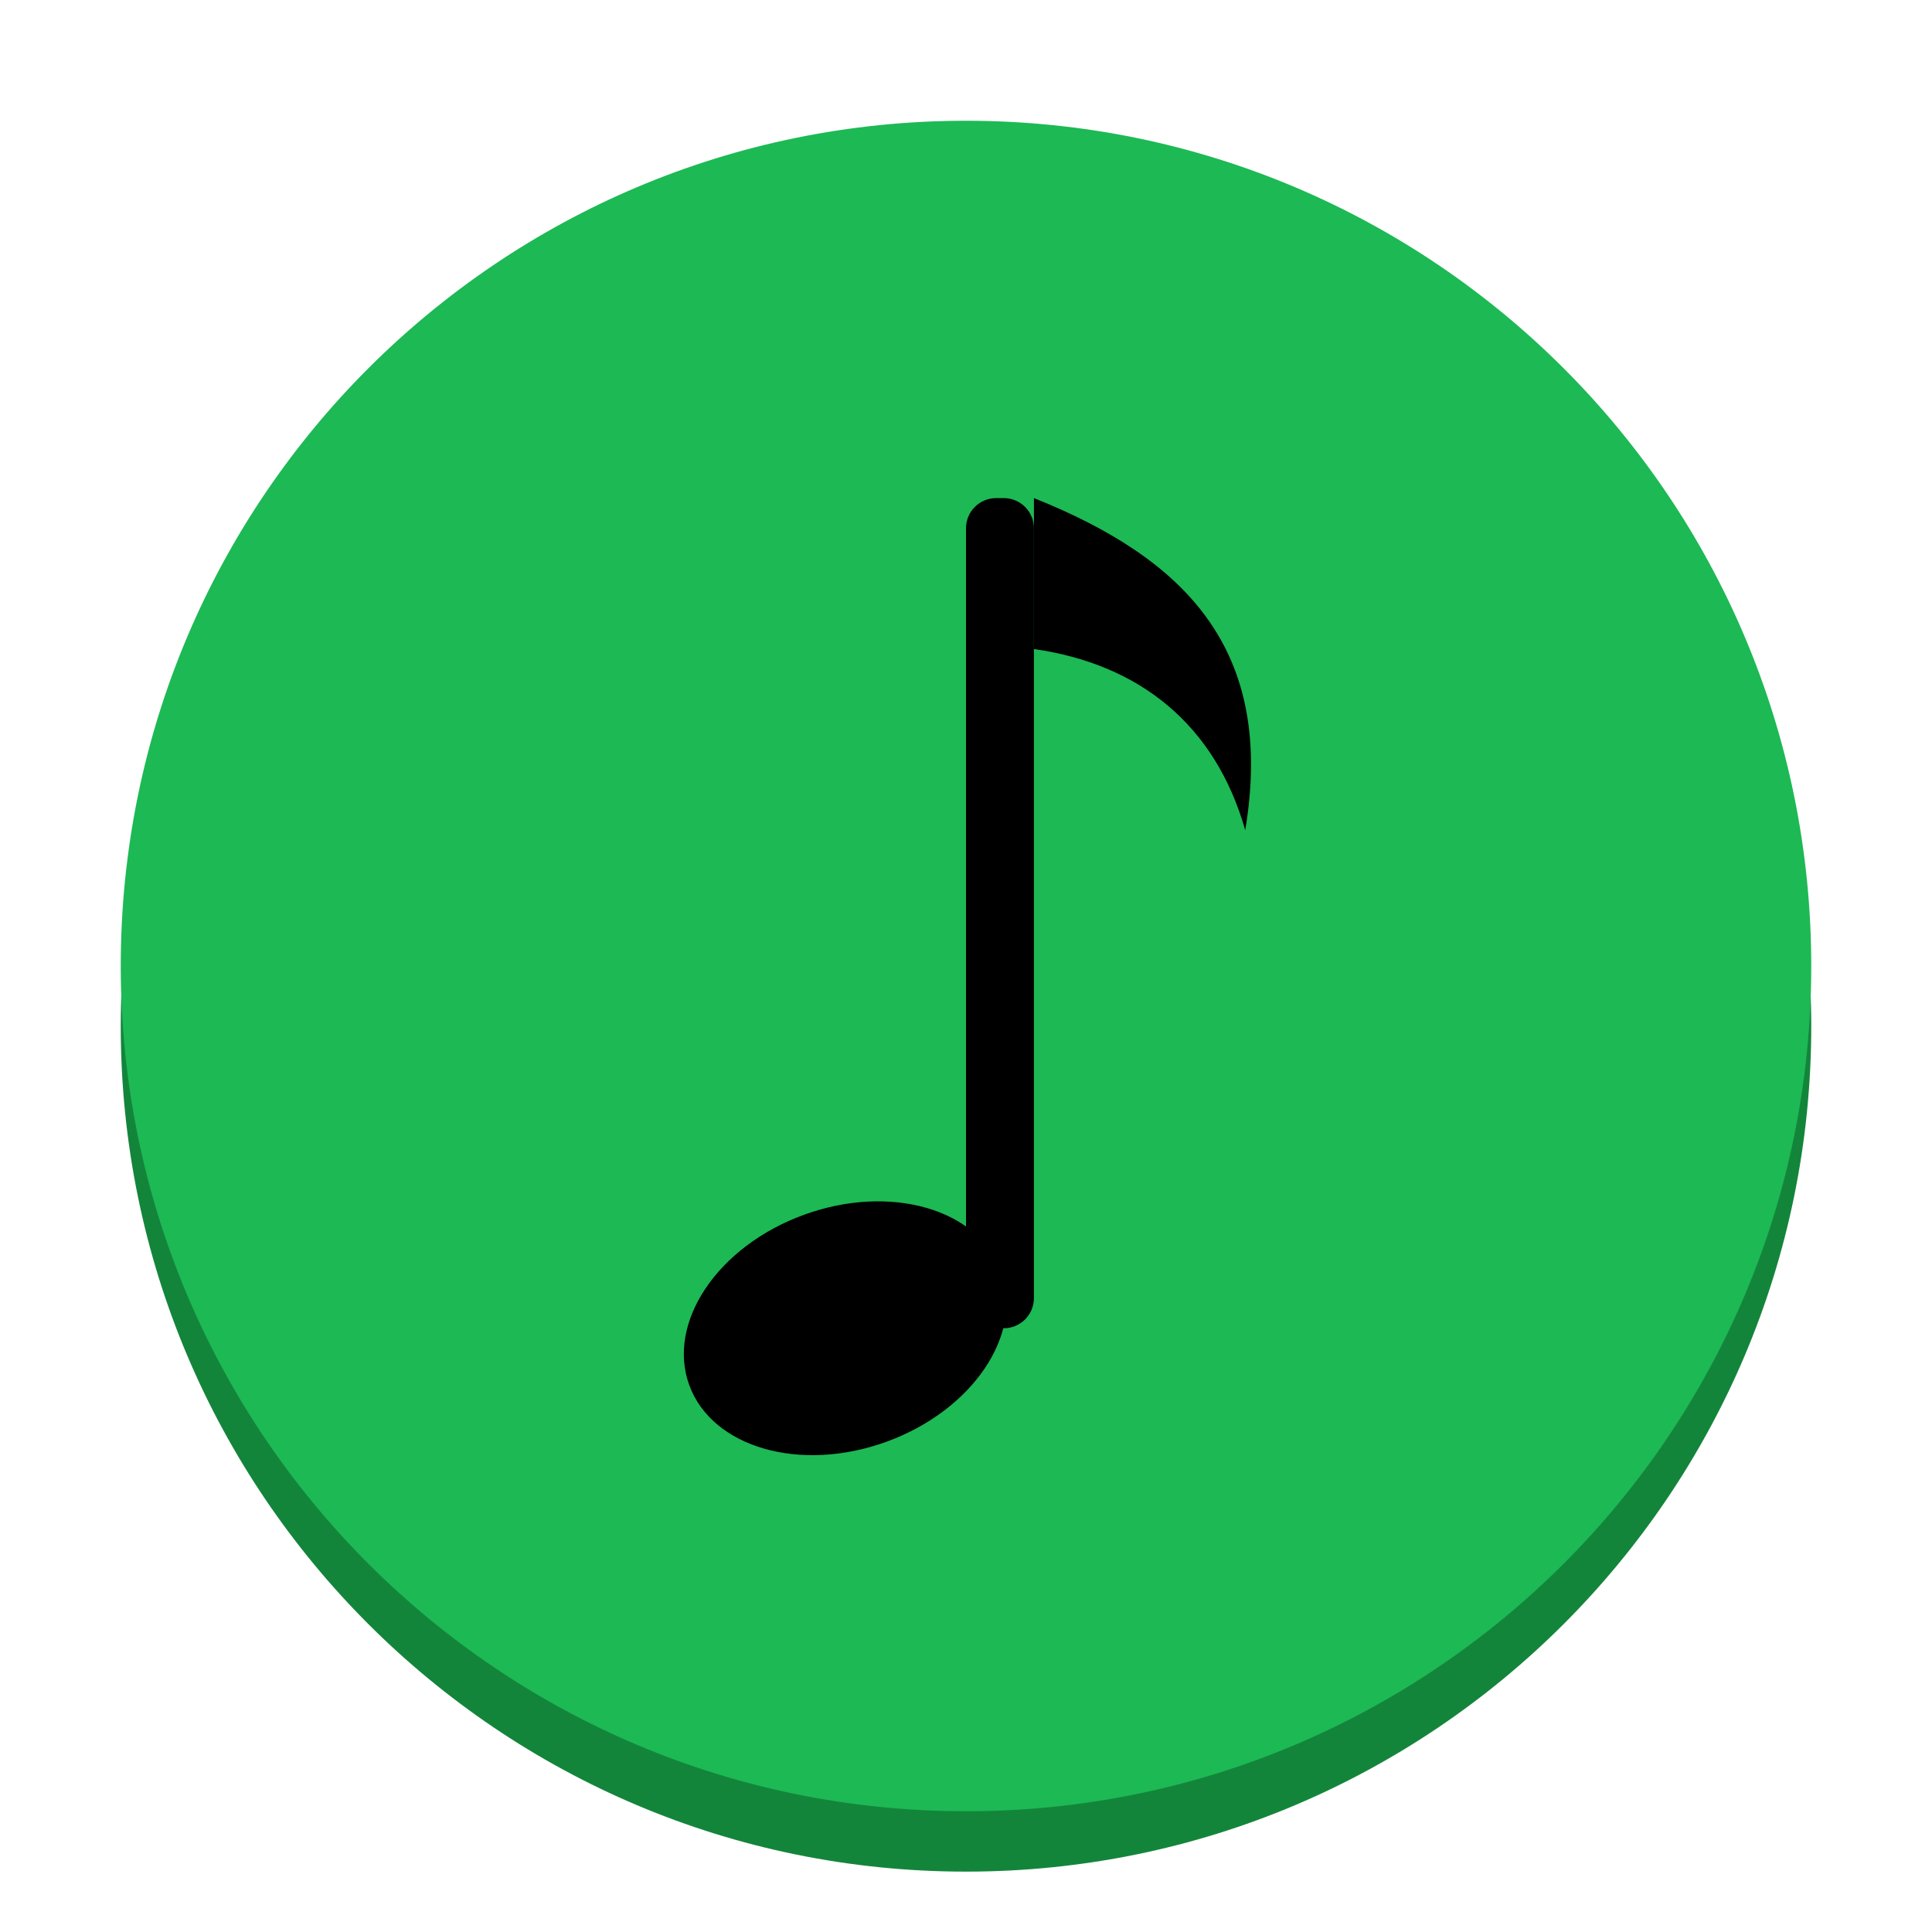
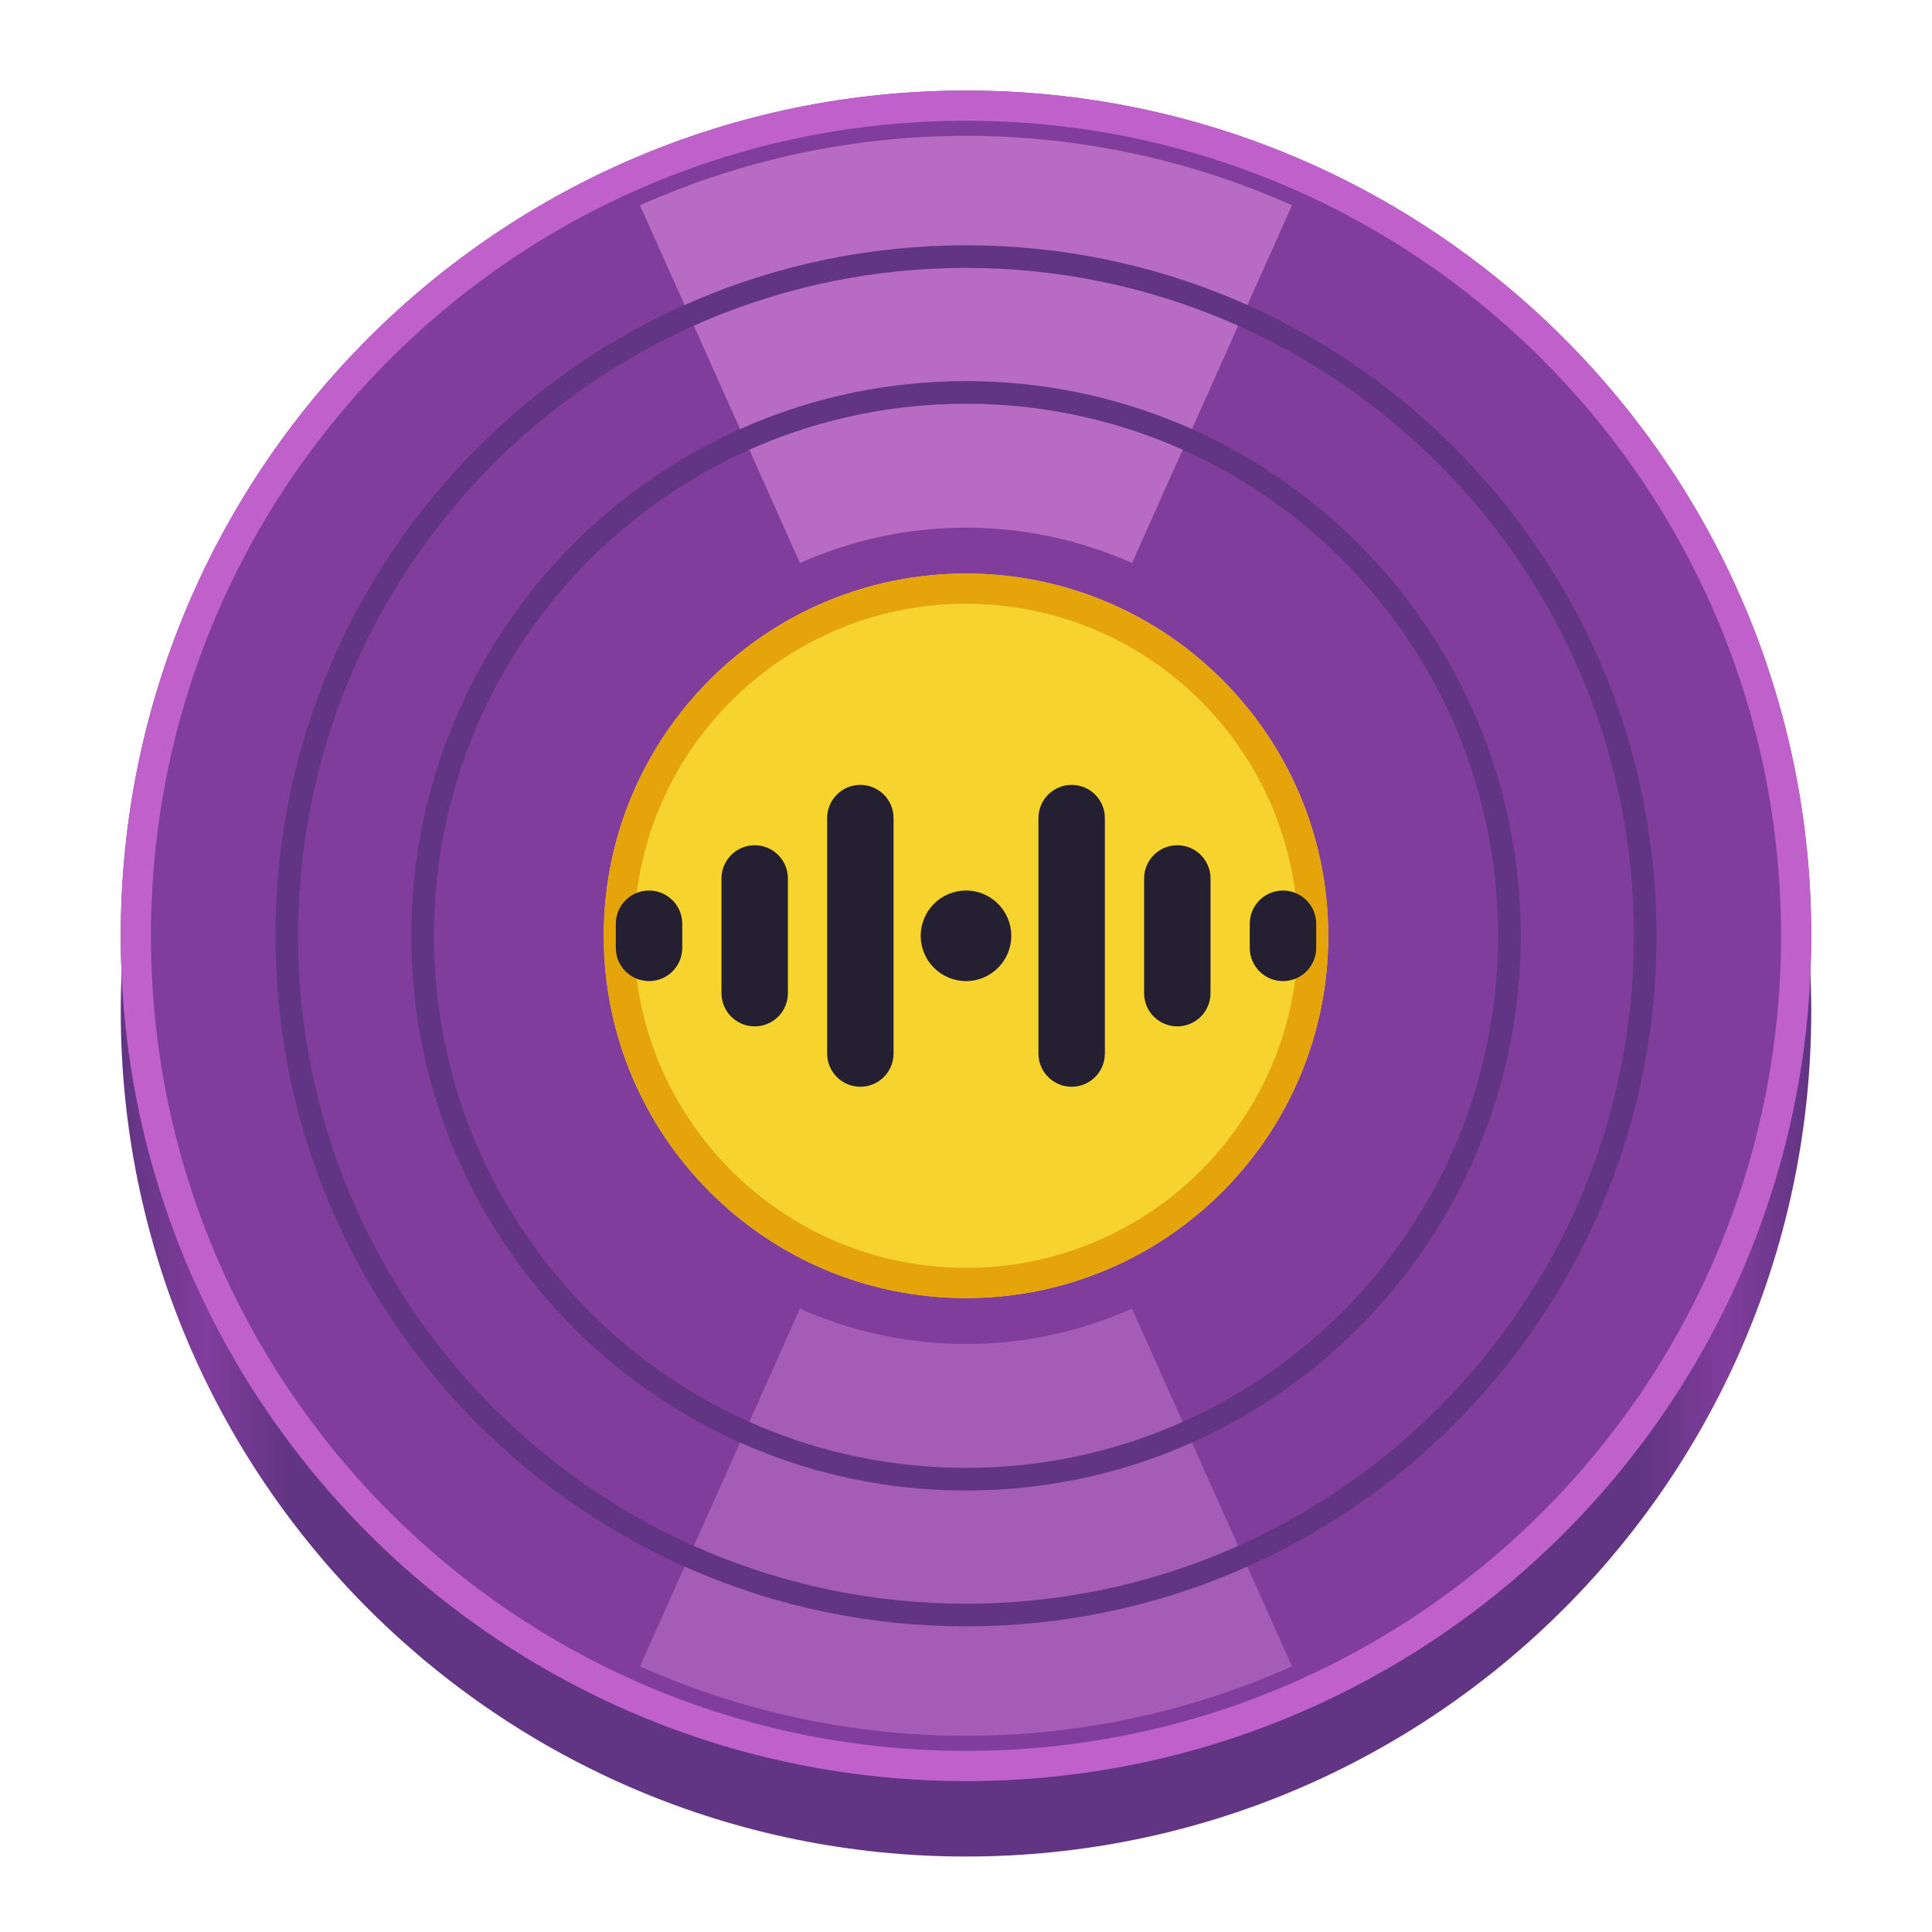
<svg xmlns="http://www.w3.org/2000/svg" width="128" height="128" viewBox="0 0 128 128">
-   <circle cx="64" cy="68" r="56" fill="#13853b" />
-   <circle cx="64" cy="64" r="56" fill="#1db954" />
-   <g fill="#000000" transform="translate(-6 3)">
-     <ellipse cx="62" cy="85" rx="11" ry="8" transform="rotate(-20 62 85)" />
-     <rect x="70" y="30" width="4.5" height="55" rx="2" />
-     <path d="M74.5 30 c10 4 16 10 14 22 c-2-7-7-11-14-12 z" />
+   <defs>
+     <linearGradient id="side" x1="8" x2="120" y1="0" y2="0" gradientUnits="userSpaceOnUse">
+       <stop offset="0" stop-color="#613583" />
+       <stop offset=".05" stop-color="#813d9c" />
+       <stop offset=".1" stop-color="#613583" />
+       <stop offset=".9" stop-color="#613583" />
+       <stop offset=".95" stop-color="#813d9c" />
+       <stop offset="1" stop-color="#613583" />
+     </linearGradient>
+   </defs>
+   <circle cx="64" cy="67" r="56" fill="url(#side)" />
+   <circle cx="64" cy="62" r="56" fill="#813d9c" />
+   <path d="M42.4 13.6A53 53 0 0 1 85.6 13.6L75.0 37.3A27 27 0 0 0 53.0 37.3Z" fill="#dc8add" opacity=".6" />
+   <path d="M85.6 110.4A53 53 0 0 1 42.4 110.4L53.0 86.7A27 27 0 0 0 75.0 86.7Z" fill="#dc8add" opacity=".4" />
+   <circle cx="64" cy="62" r="36" fill="none" stroke="#613583" stroke-width="1.5" />
+   <circle cx="64" cy="62" r="45" fill="none" stroke="#613583" stroke-width="1.5" />
+   <circle cx="64" cy="62" r="55" fill="none" stroke="#c061cb" stroke-width="2" />
+   <circle cx="64" cy="62" r="24" fill="#f6d32d" />
+   <circle cx="64" cy="62" r="23" fill="none" stroke="#e5a50a" stroke-width="2" />
+   <g fill="#241f31">
+     <rect x="40.8" y="59" width="4.4" height="6" rx="2.2" />
+     <rect x="47.8" y="56" width="4.4" height="12" rx="2.2" />
+     <rect x="54.8" y="52" width="4.4" height="20" rx="2.2" />
+     <rect x="68.8" y="52" width="4.4" height="20" rx="2.2" />
+     <rect x="75.8" y="56" width="4.4" height="12" rx="2.2" />
+     <rect x="82.8" y="59" width="4.4" height="6" rx="2.2" />
+     <circle cx="64" cy="62" r="3" />
  </g>
</svg>
